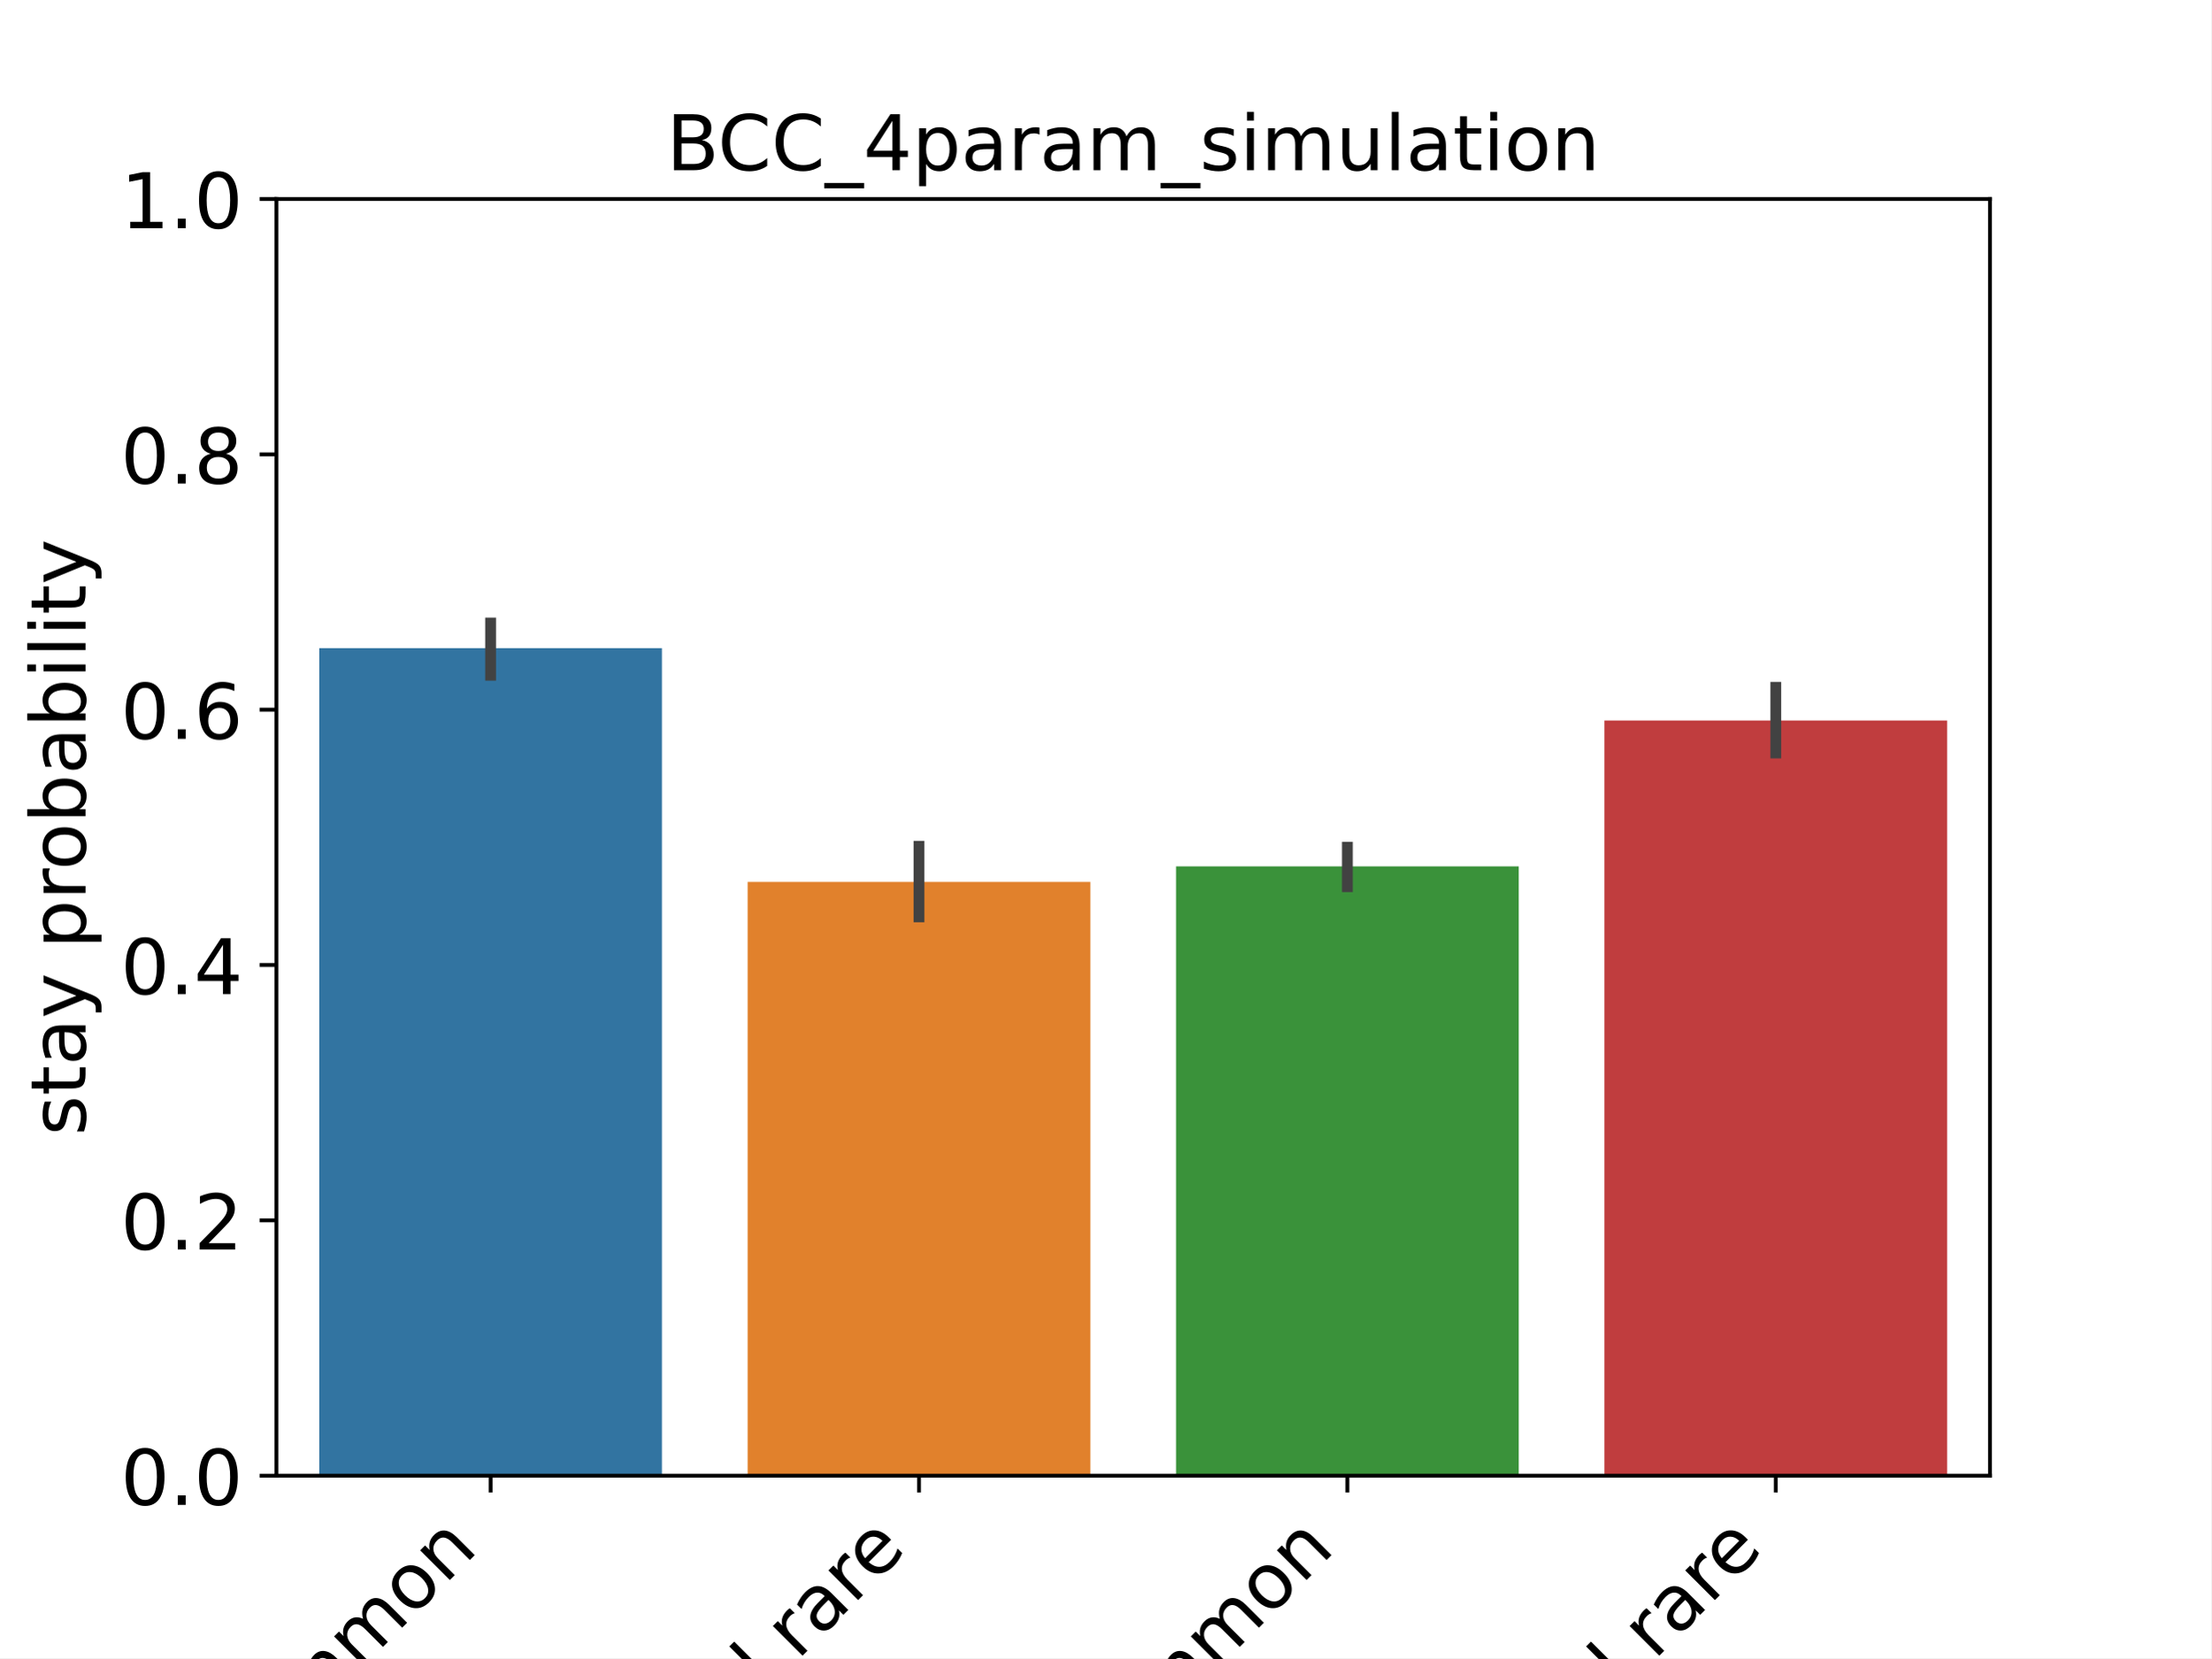
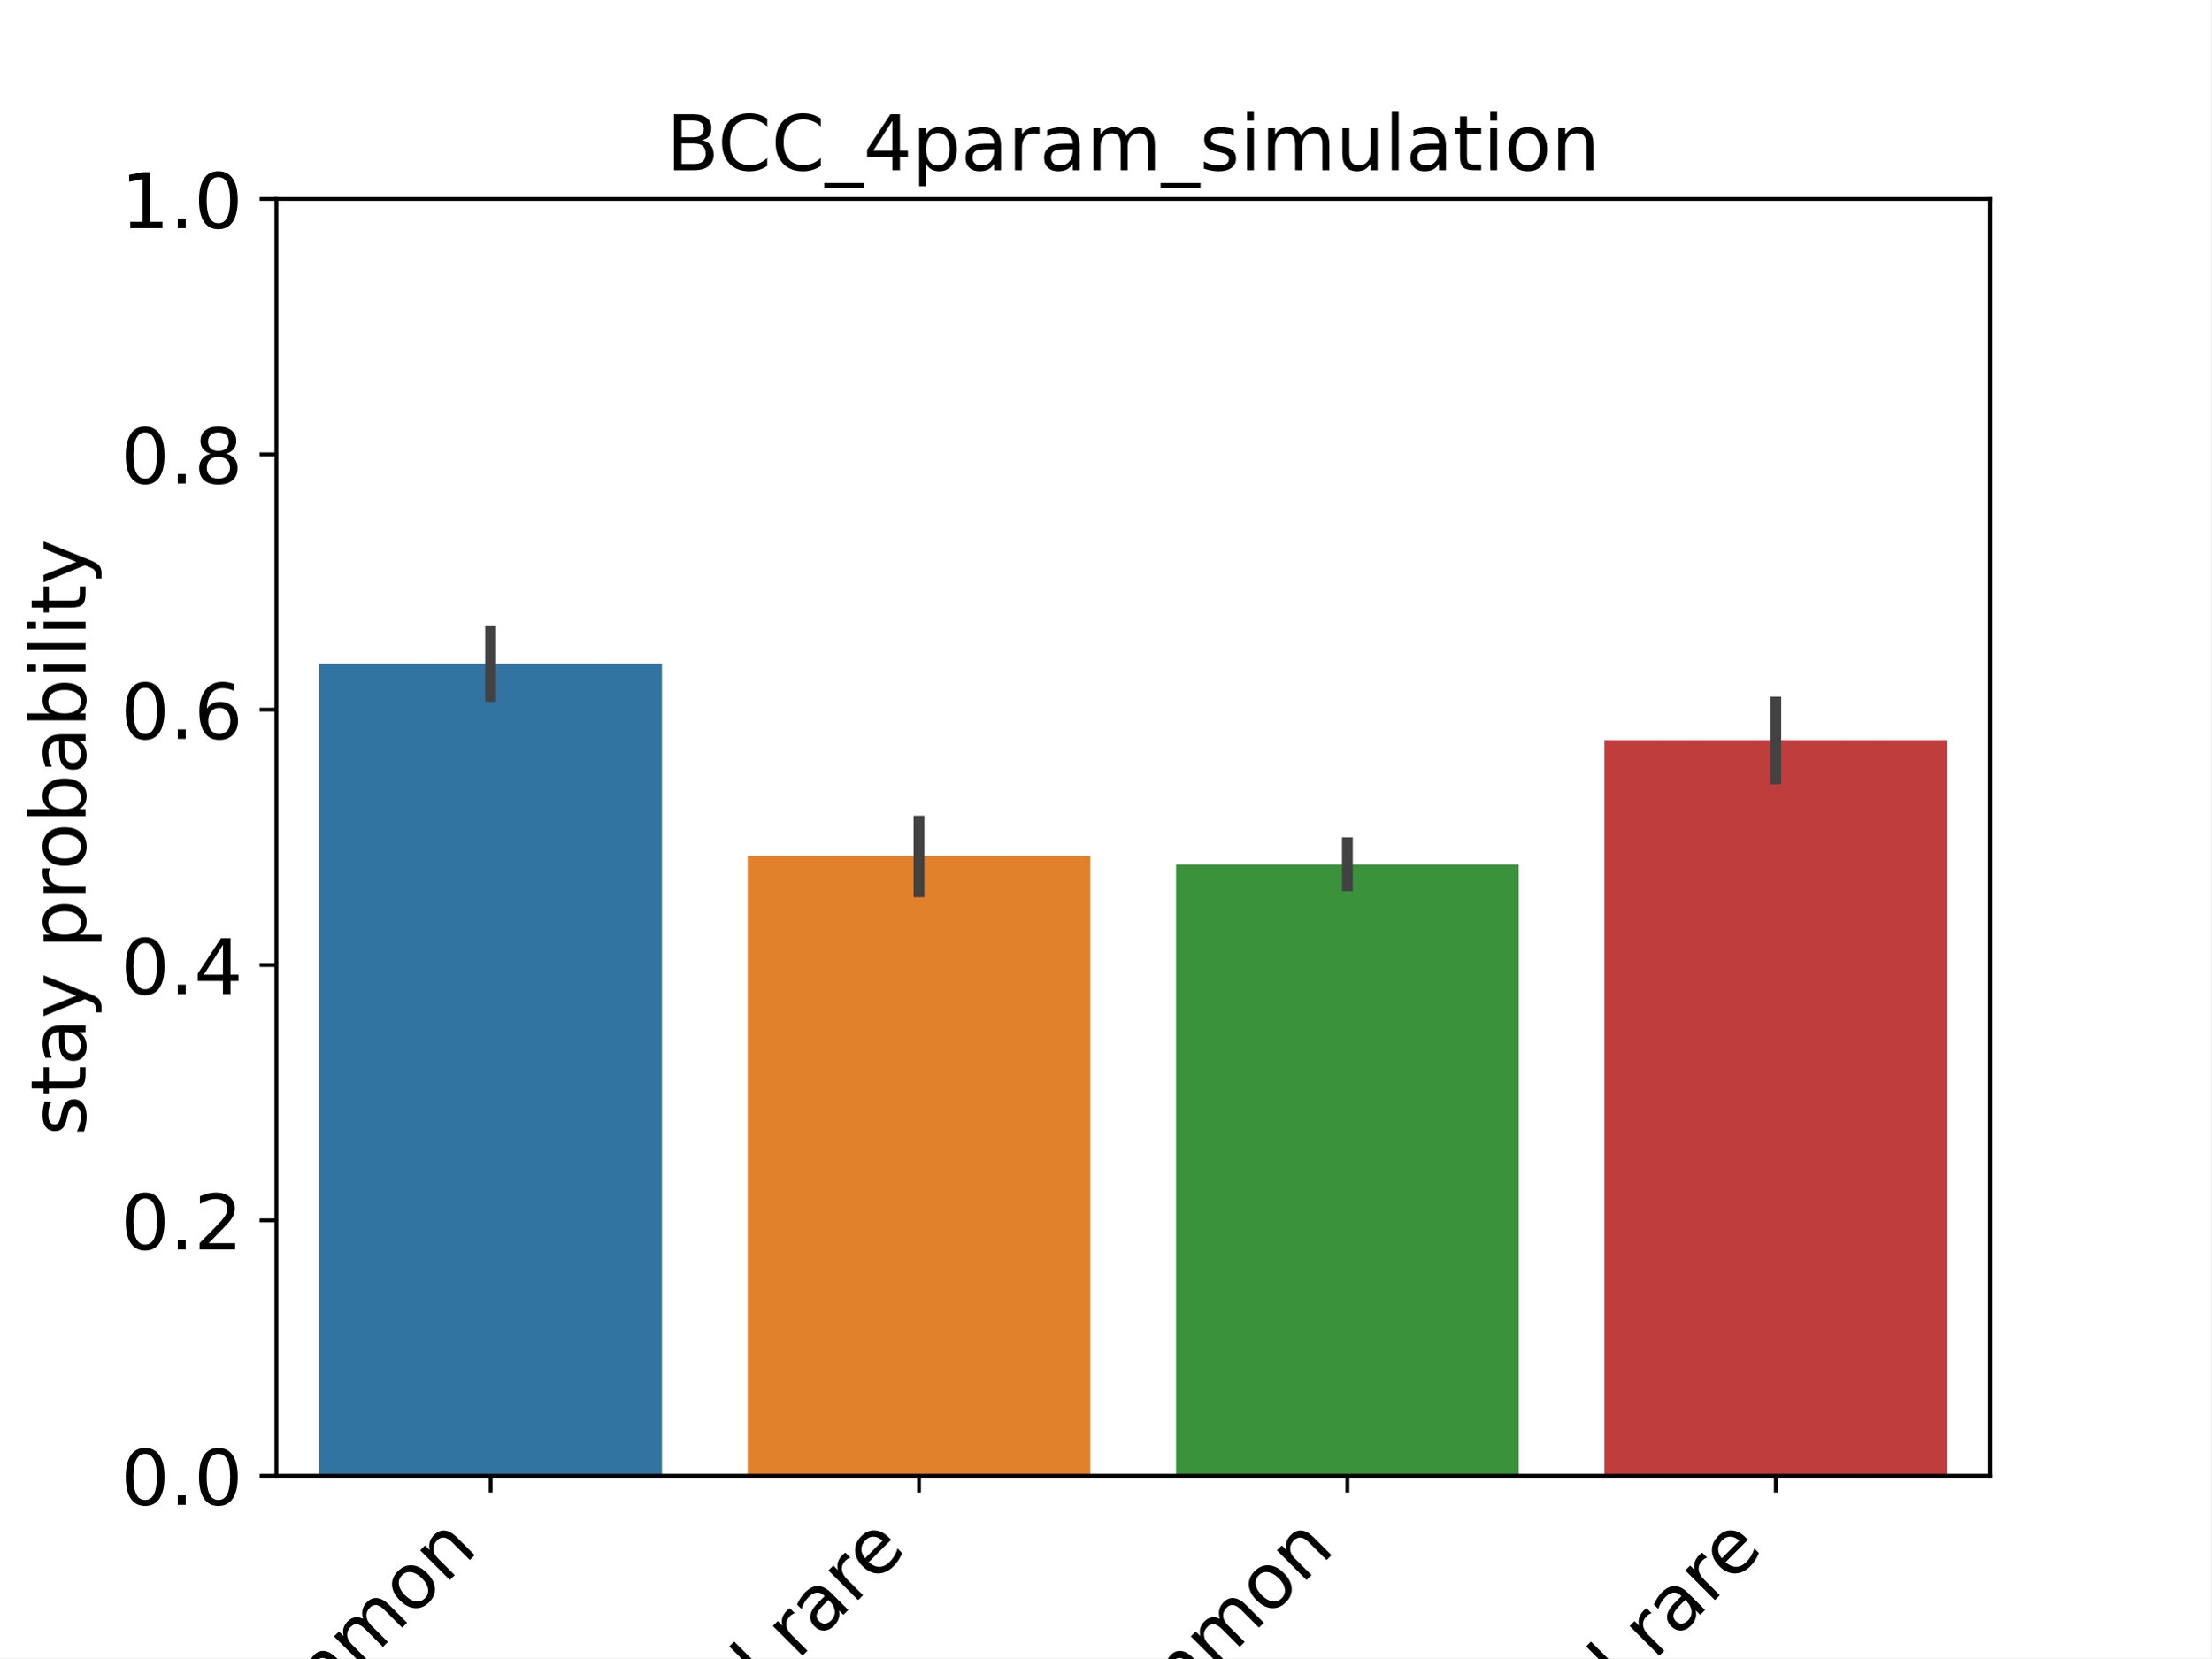
<svg xmlns="http://www.w3.org/2000/svg" xmlns:xlink="http://www.w3.org/1999/xlink" width="460.8pt" height="345.6pt" viewBox="0 0 460.8 345.6" version="1.1">
  <defs>
    <style type="text/css">*{stroke-linejoin: round; stroke-linecap: butt}</style>
  </defs>
  <g id="figure_1">
    <g id="patch_1">
      <path d="M 0 345.6  L 460.8 345.6  L 460.8 0  L 0 0  z " style="fill: #ffffff" />
    </g>
    <g id="axes_1">
      <g id="patch_2">
        <path d="M 57.6 307.584  L 414.72 307.584  L 414.72 41.472  L 57.6 41.472  z " style="fill: #ffffff" />
      </g>
      <g id="patch_3">
-         <path d="M 66.528 307.584  L 137.952 307.584  L 137.952 135.097  L 66.528 135.097  z " clip-path="url(#pfc90b0c4d7)" style="fill: #3274a1" />
+         <path d="M 66.528 307.584  L 137.952 307.584  L 137.952 138.347  L 66.528 138.347  z " clip-path="url(#pcaaaa82c11)" style="fill: #3274a1" />
      </g>
      <g id="patch_4">
-         <path d="M 155.808 307.584  L 227.232 307.584  L 227.232 183.816  L 155.808 183.816  z " clip-path="url(#pfc90b0c4d7)" style="fill: #e1812c" />
+         <path d="M 155.808 307.584  L 227.232 307.584  L 227.232 178.425  L 155.808 178.425  z " clip-path="url(#pcaaaa82c11)" style="fill: #e1812c" />
      </g>
      <g id="patch_5">
-         <path d="M 245.088 307.584  L 316.512 307.584  L 316.512 180.571  L 245.088 180.571  z " clip-path="url(#pfc90b0c4d7)" style="fill: #3a923a" />
+         <path d="M 245.088 307.584  L 316.512 307.584  L 316.512 180.187  L 245.088 180.187  z " clip-path="url(#pcaaaa82c11)" style="fill: #3a923a" />
      </g>
      <g id="patch_6">
-         <path d="M 334.368 307.584  L 405.792 307.584  L 405.792 150.176  L 334.368 150.176  z " clip-path="url(#pfc90b0c4d7)" style="fill: #c03d3e" />
+         <path d="M 334.368 307.584  L 405.792 307.584  L 405.792 154.264  L 334.368 154.264  z " clip-path="url(#pcaaaa82c11)" style="fill: #c03d3e" />
      </g>
      <g id="matplotlib.axis_1">
        <g id="xtick_1">
          <g id="line2d_1">
            <defs>
-               <path id="m2131851a3d" d="M 0 0  L 0 3.5  " style="stroke: #000000; stroke-width: 0.8" />
+               <path id="m869093b773" d="M 0 0  L 0 3.5  " style="stroke: #000000; stroke-width: 0.8" />
            </defs>
            <g>
-               <use xlink:href="#m2131851a3d" x="102.24" y="307.584" style="stroke: #000000; stroke-width: 0.8" />
+               <use xlink:href="#m869093b773" x="102.24" y="307.584" style="stroke: #000000; stroke-width: 0.8" />
            </g>
          </g>
          <g id="text_1">
            <g transform="translate(-6.307962 429.3757) rotate(-45) scale(0.16 -0.16)">
              <defs>
                <path id="DejaVuSans-72" d="M 2631 2963  Q 2534 3019 2420 3045  Q 2306 3072 2169 3072  Q 1681 3072 1420 2755  Q 1159 2438 1159 1844  L 1159 0  L 581 0  L 581 3500  L 1159 3500  L 1159 2956  Q 1341 3275 1631 3429  Q 1922 3584 2338 3584  Q 2397 3584 2469 3576  Q 2541 3569 2628 3553  L 2631 2963  z " transform="scale(0.015625)" />
                <path id="DejaVuSans-65" d="M 3597 1894  L 3597 1613  L 953 1613  Q 991 1019 1311 708  Q 1631 397 2203 397  Q 2534 397 2845 478  Q 3156 559 3463 722  L 3463 178  Q 3153 47 2828 -22  Q 2503 -91 2169 -91  Q 1331 -91 842 396  Q 353 884 353 1716  Q 353 2575 817 3079  Q 1281 3584 2069 3584  Q 2775 3584 3186 3129  Q 3597 2675 3597 1894  z M 3022 2063  Q 3016 2534 2758 2815  Q 2500 3097 2075 3097  Q 1594 3097 1305 2825  Q 1016 2553 972 2059  L 3022 2063  z " transform="scale(0.015625)" />
                <path id="DejaVuSans-77" d="M 269 3500  L 844 3500  L 1563 769  L 2278 3500  L 2956 3500  L 3675 769  L 4391 3500  L 4966 3500  L 4050 0  L 3372 0  L 2619 2869  L 1863 0  L 1184 0  L 269 3500  z " transform="scale(0.015625)" />
                <path id="DejaVuSans-61" d="M 2194 1759  Q 1497 1759 1228 1600  Q 959 1441 959 1056  Q 959 750 1161 570  Q 1363 391 1709 391  Q 2188 391 2477 730  Q 2766 1069 2766 1631  L 2766 1759  L 2194 1759  z M 3341 1997  L 3341 0  L 2766 0  L 2766 531  Q 2569 213 2275 61  Q 1981 -91 1556 -91  Q 1019 -91 701 211  Q 384 513 384 1019  Q 384 1609 779 1909  Q 1175 2209 1959 2209  L 2766 2209  L 2766 2266  Q 2766 2663 2505 2880  Q 2244 3097 1772 3097  Q 1472 3097 1187 3025  Q 903 2953 641 2809  L 641 3341  Q 956 3463 1253 3523  Q 1550 3584 1831 3584  Q 2591 3584 2966 3190  Q 3341 2797 3341 1997  z " transform="scale(0.015625)" />
                <path id="DejaVuSans-64" d="M 2906 2969  L 2906 4863  L 3481 4863  L 3481 0  L 2906 0  L 2906 525  Q 2725 213 2448 61  Q 2172 -91 1784 -91  Q 1150 -91 751 415  Q 353 922 353 1747  Q 353 2572 751 3078  Q 1150 3584 1784 3584  Q 2172 3584 2448 3432  Q 2725 3281 2906 2969  z M 947 1747  Q 947 1113 1208 752  Q 1469 391 1925 391  Q 2381 391 2643 752  Q 2906 1113 2906 1747  Q 2906 2381 2643 2742  Q 2381 3103 1925 3103  Q 1469 3103 1208 2742  Q 947 2381 947 1747  z " transform="scale(0.015625)" />
                <path id="DejaVuSans-20" transform="scale(0.015625)" />
                <path id="DejaVuSans-63" d="M 3122 3366  L 3122 2828  Q 2878 2963 2633 3030  Q 2388 3097 2138 3097  Q 1578 3097 1268 2742  Q 959 2388 959 1747  Q 959 1106 1268 751  Q 1578 397 2138 397  Q 2388 397 2633 464  Q 2878 531 3122 666  L 3122 134  Q 2881 22 2623 -34  Q 2366 -91 2075 -91  Q 1284 -91 818 406  Q 353 903 353 1747  Q 353 2603 823 3093  Q 1294 3584 2113 3584  Q 2378 3584 2631 3529  Q 2884 3475 3122 3366  z " transform="scale(0.015625)" />
                <path id="DejaVuSans-6f" d="M 1959 3097  Q 1497 3097 1228 2736  Q 959 2375 959 1747  Q 959 1119 1226 758  Q 1494 397 1959 397  Q 2419 397 2687 759  Q 2956 1122 2956 1747  Q 2956 2369 2687 2733  Q 2419 3097 1959 3097  z M 1959 3584  Q 2709 3584 3137 3096  Q 3566 2609 3566 1747  Q 3566 888 3137 398  Q 2709 -91 1959 -91  Q 1206 -91 779 398  Q 353 888 353 1747  Q 353 2609 779 3096  Q 1206 3584 1959 3584  z " transform="scale(0.015625)" />
                <path id="DejaVuSans-6d" d="M 3328 2828  Q 3544 3216 3844 3400  Q 4144 3584 4550 3584  Q 5097 3584 5394 3201  Q 5691 2819 5691 2113  L 5691 0  L 5113 0  L 5113 2094  Q 5113 2597 4934 2840  Q 4756 3084 4391 3084  Q 3944 3084 3684 2787  Q 3425 2491 3425 1978  L 3425 0  L 2847 0  L 2847 2094  Q 2847 2600 2669 2842  Q 2491 3084 2119 3084  Q 1678 3084 1418 2786  Q 1159 2488 1159 1978  L 1159 0  L 581 0  L 581 3500  L 1159 3500  L 1159 2956  Q 1356 3278 1631 3431  Q 1906 3584 2284 3584  Q 2666 3584 2933 3390  Q 3200 3197 3328 2828  z " transform="scale(0.015625)" />
                <path id="DejaVuSans-6e" d="M 3513 2113  L 3513 0  L 2938 0  L 2938 2094  Q 2938 2591 2744 2837  Q 2550 3084 2163 3084  Q 1697 3084 1428 2787  Q 1159 2491 1159 1978  L 1159 0  L 581 0  L 581 3500  L 1159 3500  L 1159 2956  Q 1366 3272 1645 3428  Q 1925 3584 2291 3584  Q 2894 3584 3203 3211  Q 3513 2838 3513 2113  z " transform="scale(0.015625)" />
              </defs>
              <use xlink:href="#DejaVuSans-72" />
              <use xlink:href="#DejaVuSans-65" x="38.863" />
              <use xlink:href="#DejaVuSans-77" x="100.387" />
              <use xlink:href="#DejaVuSans-61" x="182.174" />
              <use xlink:href="#DejaVuSans-72" x="243.453" />
              <use xlink:href="#DejaVuSans-64" x="282.816" />
              <use xlink:href="#DejaVuSans-65" x="346.293" />
              <use xlink:href="#DejaVuSans-64" x="407.816" />
              <use xlink:href="#DejaVuSans-20" x="471.293" />
              <use xlink:href="#DejaVuSans-63" x="503.08" />
              <use xlink:href="#DejaVuSans-6f" x="558.061" />
              <use xlink:href="#DejaVuSans-6d" x="619.242" />
              <use xlink:href="#DejaVuSans-6d" x="716.654" />
              <use xlink:href="#DejaVuSans-6f" x="814.066" />
              <use xlink:href="#DejaVuSans-6e" x="875.248" />
            </g>
          </g>
        </g>
        <g id="xtick_2">
          <g id="line2d_2">
            <g>
-               <use xlink:href="#m2131851a3d" x="191.52" y="307.584" style="stroke: #000000; stroke-width: 0.8" />
+               <use xlink:href="#m869093b773" x="191.52" y="307.584" style="stroke: #000000; stroke-width: 0.8" />
            </g>
          </g>
          <g id="text_2">
            <g transform="translate(109.3065 403.0413) rotate(-45) scale(0.16 -0.16)">
              <use xlink:href="#DejaVuSans-72" />
              <use xlink:href="#DejaVuSans-65" x="38.863" />
              <use xlink:href="#DejaVuSans-77" x="100.387" />
              <use xlink:href="#DejaVuSans-61" x="182.174" />
              <use xlink:href="#DejaVuSans-72" x="243.453" />
              <use xlink:href="#DejaVuSans-64" x="282.816" />
              <use xlink:href="#DejaVuSans-65" x="346.293" />
              <use xlink:href="#DejaVuSans-64" x="407.816" />
              <use xlink:href="#DejaVuSans-20" x="471.293" />
              <use xlink:href="#DejaVuSans-72" x="503.08" />
              <use xlink:href="#DejaVuSans-61" x="544.193" />
              <use xlink:href="#DejaVuSans-72" x="605.473" />
              <use xlink:href="#DejaVuSans-65" x="644.336" />
            </g>
          </g>
        </g>
        <g id="xtick_3">
          <g id="line2d_3">
            <g>
-               <use xlink:href="#m2131851a3d" x="280.8" y="307.584" style="stroke: #000000; stroke-width: 0.8" />
+               <use xlink:href="#m869093b773" x="280.8" y="307.584" style="stroke: #000000; stroke-width: 0.8" />
            </g>
          </g>
          <g id="text_3">
            <g transform="translate(157.9119 443.7158) rotate(-45) scale(0.16 -0.16)">
              <defs>
                <path id="DejaVuSans-75" d="M 544 1381  L 544 3500  L 1119 3500  L 1119 1403  Q 1119 906 1312 657  Q 1506 409 1894 409  Q 2359 409 2629 706  Q 2900 1003 2900 1516  L 2900 3500  L 3475 3500  L 3475 0  L 2900 0  L 2900 538  Q 2691 219 2414 64  Q 2138 -91 1772 -91  Q 1169 -91 856 284  Q 544 659 544 1381  z M 1991 3584  L 1991 3584  z " transform="scale(0.015625)" />
              </defs>
              <use xlink:href="#DejaVuSans-75" />
              <use xlink:href="#DejaVuSans-6e" x="63.379" />
              <use xlink:href="#DejaVuSans-72" x="126.758" />
              <use xlink:href="#DejaVuSans-65" x="165.621" />
              <use xlink:href="#DejaVuSans-77" x="227.145" />
              <use xlink:href="#DejaVuSans-61" x="308.932" />
              <use xlink:href="#DejaVuSans-72" x="370.211" />
              <use xlink:href="#DejaVuSans-64" x="409.574" />
              <use xlink:href="#DejaVuSans-65" x="473.051" />
              <use xlink:href="#DejaVuSans-64" x="534.574" />
              <use xlink:href="#DejaVuSans-20" x="598.051" />
              <use xlink:href="#DejaVuSans-63" x="629.838" />
              <use xlink:href="#DejaVuSans-6f" x="684.818" />
              <use xlink:href="#DejaVuSans-6d" x="746" />
              <use xlink:href="#DejaVuSans-6d" x="843.412" />
              <use xlink:href="#DejaVuSans-6f" x="940.824" />
              <use xlink:href="#DejaVuSans-6e" x="1002.006" />
            </g>
          </g>
        </g>
        <g id="xtick_4">
          <g id="line2d_4">
            <g>
-               <use xlink:href="#m2131851a3d" x="370.08" y="307.584" style="stroke: #000000; stroke-width: 0.8" />
+               <use xlink:href="#m869093b773" x="370.08" y="307.584" style="stroke: #000000; stroke-width: 0.8" />
            </g>
          </g>
          <g id="text_4">
            <g transform="translate(273.5263 417.3814) rotate(-45) scale(0.16 -0.16)">
              <use xlink:href="#DejaVuSans-75" />
              <use xlink:href="#DejaVuSans-6e" x="63.379" />
              <use xlink:href="#DejaVuSans-72" x="126.758" />
              <use xlink:href="#DejaVuSans-65" x="165.621" />
              <use xlink:href="#DejaVuSans-77" x="227.145" />
              <use xlink:href="#DejaVuSans-61" x="308.932" />
              <use xlink:href="#DejaVuSans-72" x="370.211" />
              <use xlink:href="#DejaVuSans-64" x="409.574" />
              <use xlink:href="#DejaVuSans-65" x="473.051" />
              <use xlink:href="#DejaVuSans-64" x="534.574" />
              <use xlink:href="#DejaVuSans-20" x="598.051" />
              <use xlink:href="#DejaVuSans-72" x="629.838" />
              <use xlink:href="#DejaVuSans-61" x="670.951" />
              <use xlink:href="#DejaVuSans-72" x="732.23" />
              <use xlink:href="#DejaVuSans-65" x="771.094" />
            </g>
          </g>
        </g>
      </g>
      <g id="matplotlib.axis_2">
        <g id="ytick_1">
          <g id="line2d_5">
            <defs>
-               <path id="m79f1de962d" d="M 0 0  L -3.5 0  " style="stroke: #000000; stroke-width: 0.8" />
+               <path id="m55d0cbc62d" d="M 0 0  L -3.5 0  " style="stroke: #000000; stroke-width: 0.8" />
            </defs>
            <g>
-               <use xlink:href="#m79f1de962d" x="57.6" y="307.584" style="stroke: #000000; stroke-width: 0.8" />
+               <use xlink:href="#m55d0cbc62d" x="57.6" y="307.584" style="stroke: #000000; stroke-width: 0.8" />
            </g>
          </g>
          <g id="text_5">
            <g transform="translate(25.155 313.6628) scale(0.16 -0.16)">
              <defs>
                <path id="DejaVuSans-30" d="M 2034 4250  Q 1547 4250 1301 3770  Q 1056 3291 1056 2328  Q 1056 1369 1301 889  Q 1547 409 2034 409  Q 2525 409 2770 889  Q 3016 1369 3016 2328  Q 3016 3291 2770 3770  Q 2525 4250 2034 4250  z M 2034 4750  Q 2819 4750 3233 4129  Q 3647 3509 3647 2328  Q 3647 1150 3233 529  Q 2819 -91 2034 -91  Q 1250 -91 836 529  Q 422 1150 422 2328  Q 422 3509 836 4129  Q 1250 4750 2034 4750  z " transform="scale(0.015625)" />
                <path id="DejaVuSans-2e" d="M 684 794  L 1344 794  L 1344 0  L 684 0  L 684 794  z " transform="scale(0.015625)" />
              </defs>
              <use xlink:href="#DejaVuSans-30" />
              <use xlink:href="#DejaVuSans-2e" x="63.623" />
              <use xlink:href="#DejaVuSans-30" x="95.41" />
            </g>
          </g>
        </g>
        <g id="ytick_2">
          <g id="line2d_6">
            <g>
-               <use xlink:href="#m79f1de962d" x="57.6" y="254.362" style="stroke: #000000; stroke-width: 0.8" />
+               <use xlink:href="#m55d0cbc62d" x="57.6" y="254.362" style="stroke: #000000; stroke-width: 0.8" />
            </g>
          </g>
          <g id="text_6">
            <g transform="translate(25.155 260.4403) scale(0.16 -0.16)">
              <defs>
                <path id="DejaVuSans-32" d="M 1228 531  L 3431 531  L 3431 0  L 469 0  L 469 531  Q 828 903 1448 1529  Q 2069 2156 2228 2338  Q 2531 2678 2651 2914  Q 2772 3150 2772 3378  Q 2772 3750 2511 3984  Q 2250 4219 1831 4219  Q 1534 4219 1204 4116  Q 875 4013 500 3803  L 500 4441  Q 881 4594 1212 4672  Q 1544 4750 1819 4750  Q 2544 4750 2975 4387  Q 3406 4025 3406 3419  Q 3406 3131 3298 2873  Q 3191 2616 2906 2266  Q 2828 2175 2409 1742  Q 1991 1309 1228 531  z " transform="scale(0.015625)" />
              </defs>
              <use xlink:href="#DejaVuSans-30" />
              <use xlink:href="#DejaVuSans-2e" x="63.623" />
              <use xlink:href="#DejaVuSans-32" x="95.41" />
            </g>
          </g>
        </g>
        <g id="ytick_3">
          <g id="line2d_7">
            <g>
-               <use xlink:href="#m79f1de962d" x="57.6" y="201.139" style="stroke: #000000; stroke-width: 0.8" />
+               <use xlink:href="#m55d0cbc62d" x="57.6" y="201.139" style="stroke: #000000; stroke-width: 0.8" />
            </g>
          </g>
          <g id="text_7">
            <g transform="translate(25.155 207.2179) scale(0.16 -0.16)">
              <defs>
                <path id="DejaVuSans-34" d="M 2419 4116  L 825 1625  L 2419 1625  L 2419 4116  z M 2253 4666  L 3047 4666  L 3047 1625  L 3713 1625  L 3713 1100  L 3047 1100  L 3047 0  L 2419 0  L 2419 1100  L 313 1100  L 313 1709  L 2253 4666  z " transform="scale(0.015625)" />
              </defs>
              <use xlink:href="#DejaVuSans-30" />
              <use xlink:href="#DejaVuSans-2e" x="63.623" />
              <use xlink:href="#DejaVuSans-34" x="95.41" />
            </g>
          </g>
        </g>
        <g id="ytick_4">
          <g id="line2d_8">
            <g>
-               <use xlink:href="#m79f1de962d" x="57.6" y="147.917" style="stroke: #000000; stroke-width: 0.8" />
+               <use xlink:href="#m55d0cbc62d" x="57.6" y="147.917" style="stroke: #000000; stroke-width: 0.8" />
            </g>
          </g>
          <g id="text_8">
            <g transform="translate(25.155 153.9955) scale(0.16 -0.16)">
              <defs>
                <path id="DejaVuSans-36" d="M 2113 2584  Q 1688 2584 1439 2293  Q 1191 2003 1191 1497  Q 1191 994 1439 701  Q 1688 409 2113 409  Q 2538 409 2786 701  Q 3034 994 3034 1497  Q 3034 2003 2786 2293  Q 2538 2584 2113 2584  z M 3366 4563  L 3366 3988  Q 3128 4100 2886 4159  Q 2644 4219 2406 4219  Q 1781 4219 1451 3797  Q 1122 3375 1075 2522  Q 1259 2794 1537 2939  Q 1816 3084 2150 3084  Q 2853 3084 3261 2657  Q 3669 2231 3669 1497  Q 3669 778 3244 343  Q 2819 -91 2113 -91  Q 1303 -91 875 529  Q 447 1150 447 2328  Q 447 3434 972 4092  Q 1497 4750 2381 4750  Q 2619 4750 2861 4703  Q 3103 4656 3366 4563  z " transform="scale(0.015625)" />
              </defs>
              <use xlink:href="#DejaVuSans-30" />
              <use xlink:href="#DejaVuSans-2e" x="63.623" />
              <use xlink:href="#DejaVuSans-36" x="95.41" />
            </g>
          </g>
        </g>
        <g id="ytick_5">
          <g id="line2d_9">
            <g>
-               <use xlink:href="#m79f1de962d" x="57.6" y="94.694" style="stroke: #000000; stroke-width: 0.8" />
+               <use xlink:href="#m55d0cbc62d" x="57.6" y="94.694" style="stroke: #000000; stroke-width: 0.8" />
            </g>
          </g>
          <g id="text_9">
            <g transform="translate(25.155 100.7731) scale(0.16 -0.16)">
              <defs>
                <path id="DejaVuSans-38" d="M 2034 2216  Q 1584 2216 1326 1975  Q 1069 1734 1069 1313  Q 1069 891 1326 650  Q 1584 409 2034 409  Q 2484 409 2743 651  Q 3003 894 3003 1313  Q 3003 1734 2745 1975  Q 2488 2216 2034 2216  z M 1403 2484  Q 997 2584 770 2862  Q 544 3141 544 3541  Q 544 4100 942 4425  Q 1341 4750 2034 4750  Q 2731 4750 3128 4425  Q 3525 4100 3525 3541  Q 3525 3141 3298 2862  Q 3072 2584 2669 2484  Q 3125 2378 3379 2068  Q 3634 1759 3634 1313  Q 3634 634 3220 271  Q 2806 -91 2034 -91  Q 1263 -91 848 271  Q 434 634 434 1313  Q 434 1759 690 2068  Q 947 2378 1403 2484  z M 1172 3481  Q 1172 3119 1398 2916  Q 1625 2713 2034 2713  Q 2441 2713 2670 2916  Q 2900 3119 2900 3481  Q 2900 3844 2670 4047  Q 2441 4250 2034 4250  Q 1625 4250 1398 4047  Q 1172 3844 1172 3481  z " transform="scale(0.015625)" />
              </defs>
              <use xlink:href="#DejaVuSans-30" />
              <use xlink:href="#DejaVuSans-2e" x="63.623" />
              <use xlink:href="#DejaVuSans-38" x="95.41" />
            </g>
          </g>
        </g>
        <g id="ytick_6">
          <g id="line2d_10">
            <g>
-               <use xlink:href="#m79f1de962d" x="57.6" y="41.472" style="stroke: #000000; stroke-width: 0.8" />
+               <use xlink:href="#m55d0cbc62d" x="57.6" y="41.472" style="stroke: #000000; stroke-width: 0.8" />
            </g>
          </g>
          <g id="text_10">
            <g transform="translate(25.155 47.55075) scale(0.16 -0.16)">
              <defs>
                <path id="DejaVuSans-31" d="M 794 531  L 1825 531  L 1825 4091  L 703 3866  L 703 4441  L 1819 4666  L 2450 4666  L 2450 531  L 3481 531  L 3481 0  L 794 0  L 794 531  z " transform="scale(0.015625)" />
              </defs>
              <use xlink:href="#DejaVuSans-31" />
              <use xlink:href="#DejaVuSans-2e" x="63.623" />
              <use xlink:href="#DejaVuSans-30" x="95.41" />
            </g>
          </g>
        </g>
        <g id="text_11">
          <g transform="translate(17.8275 236.693) rotate(-90) scale(0.16 -0.16)">
            <defs>
              <path id="DejaVuSans-73" d="M 2834 3397  L 2834 2853  Q 2591 2978 2328 3040  Q 2066 3103 1784 3103  Q 1356 3103 1142 2972  Q 928 2841 928 2578  Q 928 2378 1081 2264  Q 1234 2150 1697 2047  L 1894 2003  Q 2506 1872 2764 1633  Q 3022 1394 3022 966  Q 3022 478 2636 193  Q 2250 -91 1575 -91  Q 1294 -91 989 -36  Q 684 19 347 128  L 347 722  Q 666 556 975 473  Q 1284 391 1588 391  Q 1994 391 2212 530  Q 2431 669 2431 922  Q 2431 1156 2273 1281  Q 2116 1406 1581 1522  L 1381 1569  Q 847 1681 609 1914  Q 372 2147 372 2553  Q 372 3047 722 3315  Q 1072 3584 1716 3584  Q 2034 3584 2315 3537  Q 2597 3491 2834 3397  z " transform="scale(0.015625)" />
              <path id="DejaVuSans-74" d="M 1172 4494  L 1172 3500  L 2356 3500  L 2356 3053  L 1172 3053  L 1172 1153  Q 1172 725 1289 603  Q 1406 481 1766 481  L 2356 481  L 2356 0  L 1766 0  Q 1100 0 847 248  Q 594 497 594 1153  L 594 3053  L 172 3053  L 172 3500  L 594 3500  L 594 4494  L 1172 4494  z " transform="scale(0.015625)" />
              <path id="DejaVuSans-79" d="M 2059 -325  Q 1816 -950 1584 -1140  Q 1353 -1331 966 -1331  L 506 -1331  L 506 -850  L 844 -850  Q 1081 -850 1212 -737  Q 1344 -625 1503 -206  L 1606 56  L 191 3500  L 800 3500  L 1894 763  L 2988 3500  L 3597 3500  L 2059 -325  z " transform="scale(0.015625)" />
              <path id="DejaVuSans-70" d="M 1159 525  L 1159 -1331  L 581 -1331  L 581 3500  L 1159 3500  L 1159 2969  Q 1341 3281 1617 3432  Q 1894 3584 2278 3584  Q 2916 3584 3314 3078  Q 3713 2572 3713 1747  Q 3713 922 3314 415  Q 2916 -91 2278 -91  Q 1894 -91 1617 61  Q 1341 213 1159 525  z M 3116 1747  Q 3116 2381 2855 2742  Q 2594 3103 2138 3103  Q 1681 3103 1420 2742  Q 1159 2381 1159 1747  Q 1159 1113 1420 752  Q 1681 391 2138 391  Q 2594 391 2855 752  Q 3116 1113 3116 1747  z " transform="scale(0.015625)" />
              <path id="DejaVuSans-62" d="M 3116 1747  Q 3116 2381 2855 2742  Q 2594 3103 2138 3103  Q 1681 3103 1420 2742  Q 1159 2381 1159 1747  Q 1159 1113 1420 752  Q 1681 391 2138 391  Q 2594 391 2855 752  Q 3116 1113 3116 1747  z M 1159 2969  Q 1341 3281 1617 3432  Q 1894 3584 2278 3584  Q 2916 3584 3314 3078  Q 3713 2572 3713 1747  Q 3713 922 3314 415  Q 2916 -91 2278 -91  Q 1894 -91 1617 61  Q 1341 213 1159 525  L 1159 0  L 581 0  L 581 4863  L 1159 4863  L 1159 2969  z " transform="scale(0.015625)" />
              <path id="DejaVuSans-69" d="M 603 3500  L 1178 3500  L 1178 0  L 603 0  L 603 3500  z M 603 4863  L 1178 4863  L 1178 4134  L 603 4134  L 603 4863  z " transform="scale(0.015625)" />
              <path id="DejaVuSans-6c" d="M 603 4863  L 1178 4863  L 1178 0  L 603 0  L 603 4863  z " transform="scale(0.015625)" />
            </defs>
            <use xlink:href="#DejaVuSans-73" />
            <use xlink:href="#DejaVuSans-74" x="52.1" />
            <use xlink:href="#DejaVuSans-61" x="91.309" />
            <use xlink:href="#DejaVuSans-79" x="152.588" />
            <use xlink:href="#DejaVuSans-20" x="211.768" />
            <use xlink:href="#DejaVuSans-70" x="243.555" />
            <use xlink:href="#DejaVuSans-72" x="307.031" />
            <use xlink:href="#DejaVuSans-6f" x="345.895" />
            <use xlink:href="#DejaVuSans-62" x="407.076" />
            <use xlink:href="#DejaVuSans-61" x="470.553" />
            <use xlink:href="#DejaVuSans-62" x="531.832" />
            <use xlink:href="#DejaVuSans-69" x="595.309" />
            <use xlink:href="#DejaVuSans-6c" x="623.092" />
            <use xlink:href="#DejaVuSans-69" x="650.875" />
            <use xlink:href="#DejaVuSans-74" x="678.658" />
            <use xlink:href="#DejaVuSans-79" x="717.867" />
          </g>
        </g>
      </g>
      <g id="line2d_11">
-         <path d="M 102.24 140.74  L 102.24 129.858  " clip-path="url(#pfc90b0c4d7)" style="fill: none; stroke: #424242; stroke-width: 2.25; stroke-linecap: square" />
+         <path d="M 102.24 145.167  L 102.24 131.507  " clip-path="url(#pcaaaa82c11)" style="fill: none; stroke: #424242; stroke-width: 2.25; stroke-linecap: square" />
      </g>
      <g id="line2d_12">
-         <path d="M 191.52 191.109  L 191.52 176.395  " clip-path="url(#pfc90b0c4d7)" style="fill: none; stroke: #424242; stroke-width: 2.25; stroke-linecap: square" />
+         <path d="M 191.52 185.892  L 191.52 171.156  " clip-path="url(#pcaaaa82c11)" style="fill: none; stroke: #424242; stroke-width: 2.25; stroke-linecap: square" />
      </g>
      <g id="line2d_13">
-         <path d="M 280.8 184.818  L 280.8 176.584  " clip-path="url(#pfc90b0c4d7)" style="fill: none; stroke: #424242; stroke-width: 2.25; stroke-linecap: square" />
+         <path d="M 280.8 184.65  L 280.8 175.65  " clip-path="url(#pcaaaa82c11)" style="fill: none; stroke: #424242; stroke-width: 2.25; stroke-linecap: square" />
      </g>
      <g id="line2d_14">
-         <path d="M 370.08 156.951  L 370.08 143.261  " clip-path="url(#pfc90b0c4d7)" style="fill: none; stroke: #424242; stroke-width: 2.25; stroke-linecap: square" />
+         <path d="M 370.08 162.322  L 370.08 146.327  " clip-path="url(#pcaaaa82c11)" style="fill: none; stroke: #424242; stroke-width: 2.25; stroke-linecap: square" />
      </g>
      <g id="patch_7">
        <path d="M 57.6 307.584  L 57.6 41.472  " style="fill: none; stroke: #000000; stroke-width: 0.8; stroke-linejoin: miter; stroke-linecap: square" />
      </g>
      <g id="patch_8">
        <path d="M 414.72 307.584  L 414.72 41.472  " style="fill: none; stroke: #000000; stroke-width: 0.8; stroke-linejoin: miter; stroke-linecap: square" />
      </g>
      <g id="patch_9">
        <path d="M 57.6 307.584  L 414.72 307.584  " style="fill: none; stroke: #000000; stroke-width: 0.8; stroke-linejoin: miter; stroke-linecap: square" />
      </g>
      <g id="patch_10">
        <path d="M 57.6 41.472  L 414.72 41.472  " style="fill: none; stroke: #000000; stroke-width: 0.8; stroke-linejoin: miter; stroke-linecap: square" />
      </g>
      <g id="text_12">
        <g transform="translate(138.8825 35.472) scale(0.16 -0.16)">
          <defs>
            <path id="DejaVuSans-42" d="M 1259 2228  L 1259 519  L 2272 519  Q 2781 519 3026 730  Q 3272 941 3272 1375  Q 3272 1813 3026 2020  Q 2781 2228 2272 2228  L 1259 2228  z M 1259 4147  L 1259 2741  L 2194 2741  Q 2656 2741 2882 2914  Q 3109 3088 3109 3444  Q 3109 3797 2882 3972  Q 2656 4147 2194 4147  L 1259 4147  z M 628 4666  L 2241 4666  Q 2963 4666 3353 4366  Q 3744 4066 3744 3513  Q 3744 3084 3544 2831  Q 3344 2578 2956 2516  Q 3422 2416 3680 2098  Q 3938 1781 3938 1306  Q 3938 681 3513 340  Q 3088 0 2303 0  L 628 0  L 628 4666  z " transform="scale(0.015625)" />
            <path id="DejaVuSans-43" d="M 4122 4306  L 4122 3641  Q 3803 3938 3442 4084  Q 3081 4231 2675 4231  Q 1875 4231 1450 3742  Q 1025 3253 1025 2328  Q 1025 1406 1450 917  Q 1875 428 2675 428  Q 3081 428 3442 575  Q 3803 722 4122 1019  L 4122 359  Q 3791 134 3420 21  Q 3050 -91 2638 -91  Q 1578 -91 968 557  Q 359 1206 359 2328  Q 359 3453 968 4101  Q 1578 4750 2638 4750  Q 3056 4750 3426 4639  Q 3797 4528 4122 4306  z " transform="scale(0.015625)" />
            <path id="DejaVuSans-5f" d="M 3263 -1063  L 3263 -1509  L -63 -1509  L -63 -1063  L 3263 -1063  z " transform="scale(0.015625)" />
          </defs>
          <use xlink:href="#DejaVuSans-42" />
          <use xlink:href="#DejaVuSans-43" x="66.854" />
          <use xlink:href="#DejaVuSans-43" x="136.678" />
          <use xlink:href="#DejaVuSans-5f" x="206.502" />
          <use xlink:href="#DejaVuSans-34" x="256.502" />
          <use xlink:href="#DejaVuSans-70" x="320.125" />
          <use xlink:href="#DejaVuSans-61" x="383.602" />
          <use xlink:href="#DejaVuSans-72" x="444.881" />
          <use xlink:href="#DejaVuSans-61" x="485.994" />
          <use xlink:href="#DejaVuSans-6d" x="547.273" />
          <use xlink:href="#DejaVuSans-5f" x="644.686" />
          <use xlink:href="#DejaVuSans-73" x="694.686" />
          <use xlink:href="#DejaVuSans-69" x="746.785" />
          <use xlink:href="#DejaVuSans-6d" x="774.568" />
          <use xlink:href="#DejaVuSans-75" x="871.98" />
          <use xlink:href="#DejaVuSans-6c" x="935.359" />
          <use xlink:href="#DejaVuSans-61" x="963.143" />
          <use xlink:href="#DejaVuSans-74" x="1024.422" />
          <use xlink:href="#DejaVuSans-69" x="1063.631" />
          <use xlink:href="#DejaVuSans-6f" x="1091.414" />
          <use xlink:href="#DejaVuSans-6e" x="1152.596" />
        </g>
      </g>
    </g>
  </g>
  <defs>
-     <clipPath id="pfc90b0c4d7">
+     <clipPath id="pcaaaa82c11">
      <rect x="57.6" y="41.472" width="357.12" height="266.112" />
    </clipPath>
  </defs>
</svg>
